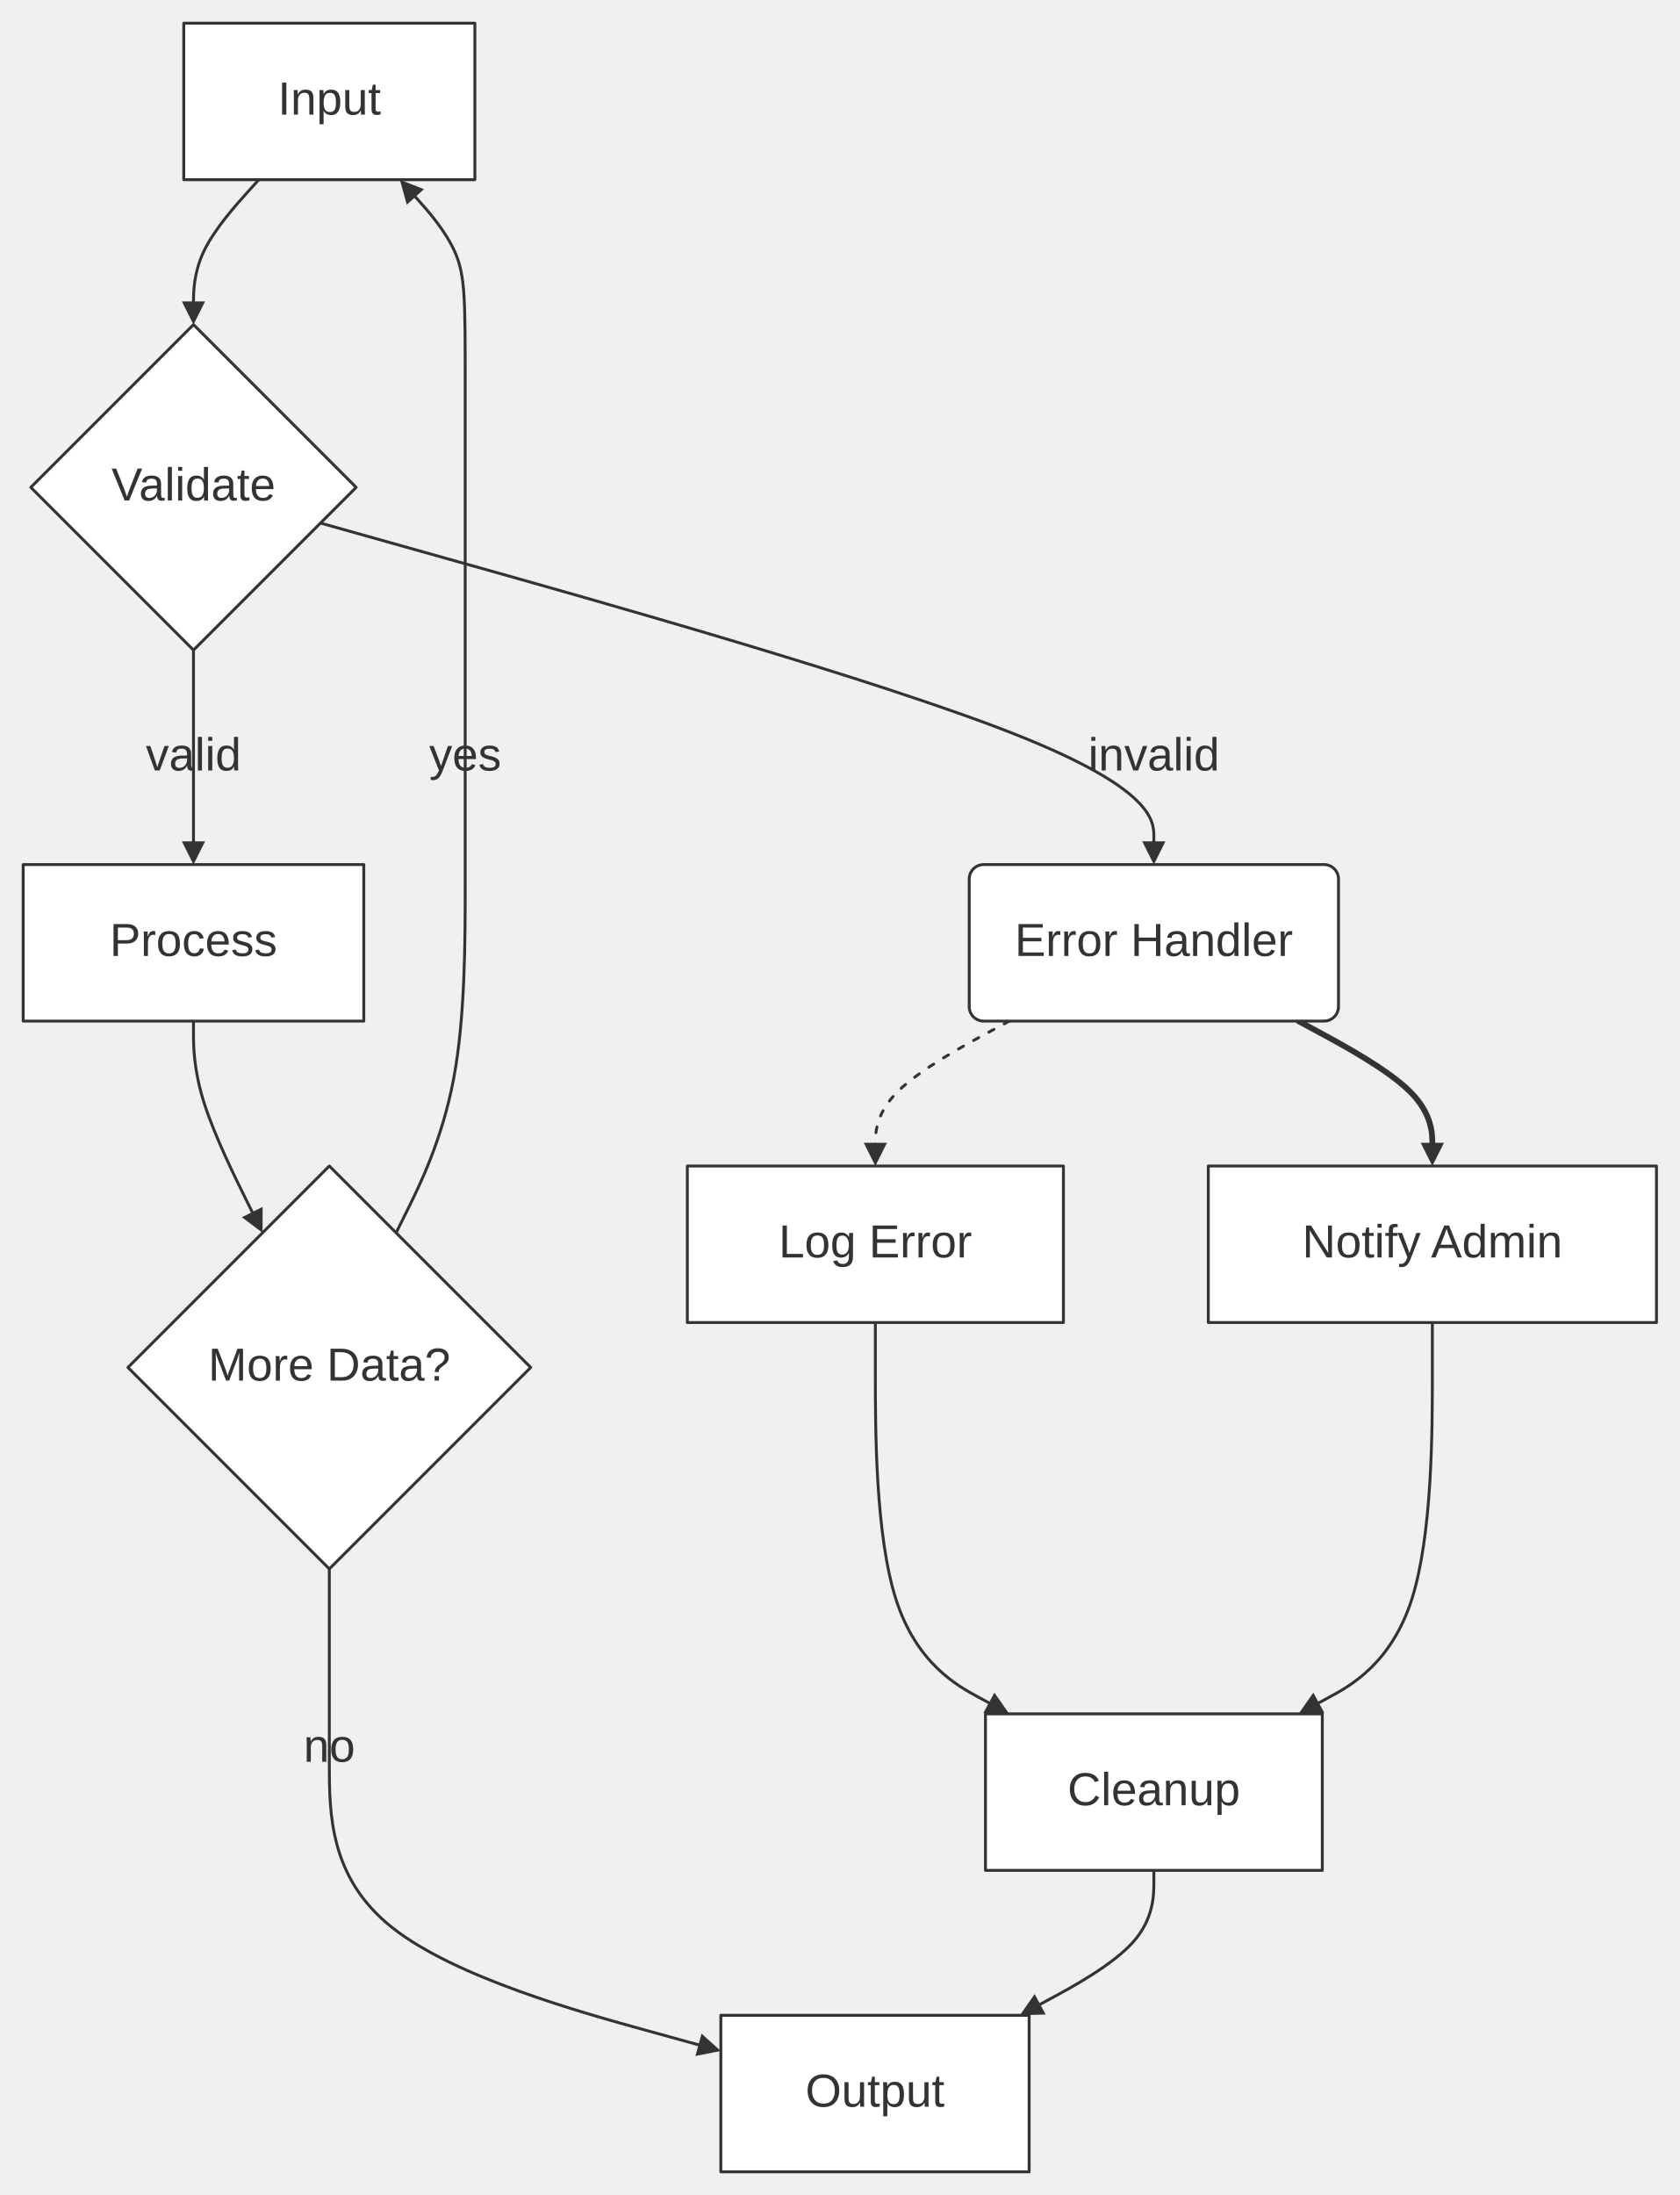
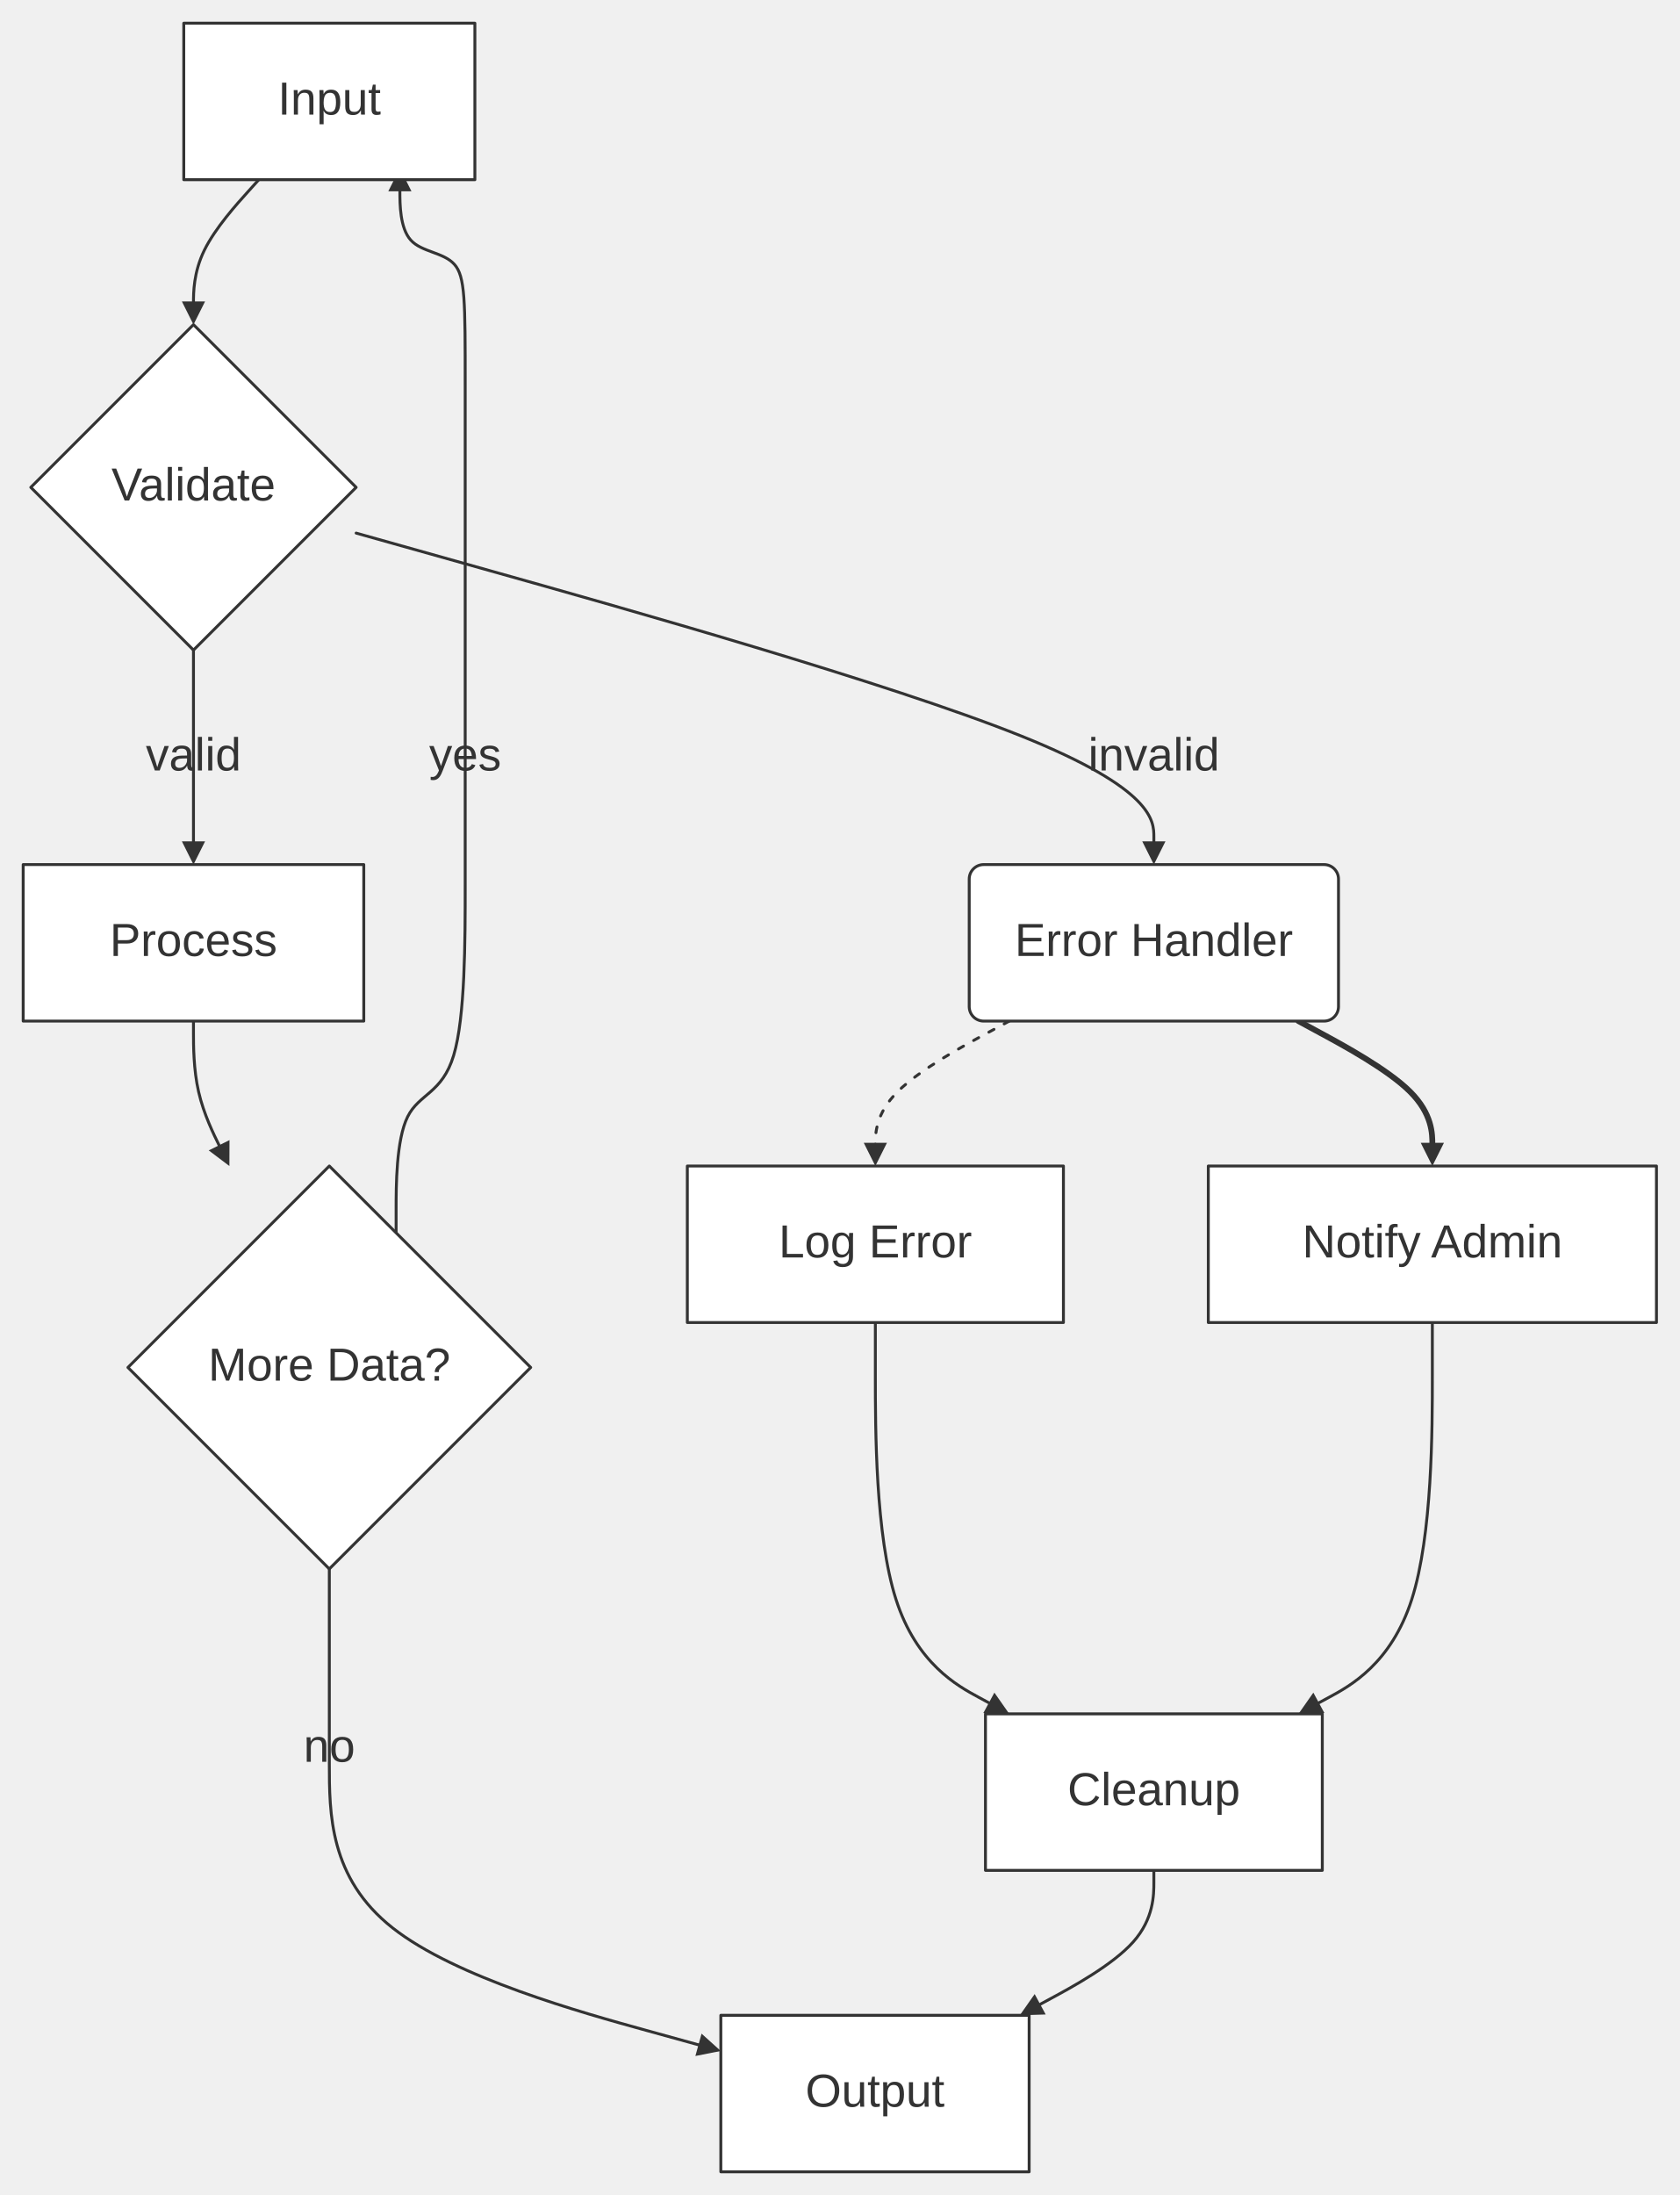
<svg xmlns="http://www.w3.org/2000/svg" width="100%" viewBox="0 0 579.64 757.28" style="max-width: 579.64px; background-color: transparent;" font-family="&quot;trebuchet ms&quot;, verdana, arial, sans-serif" font-size="16.00">
  <defs>
    <marker id="arrowhead" viewBox="0 0 10.00 10.00" refX="5.00" refY="5.00" markerWidth="8.00" markerHeight="8.00" orient="auto-start-reverse" markerUnits="userSpaceOnUse">
      <path d="M 0 0 L 10.00 5.00 L 0 10.00 z" fill="#333" />
    </marker>
    <marker id="crosshead" viewBox="0 0 11.00 11.00" refX="12.00" refY="5.20" markerWidth="11.00" markerHeight="11.00" orient="auto-start-reverse" markerUnits="userSpaceOnUse">
      <path d="M 1,1 l 9,9 M 10,1 l -9,9" stroke="#333" stroke-width="2" />
    </marker>
    <marker id="circlehead" viewBox="0 0 10.00 10.00" refX="11.00" refY="5.00" markerWidth="11.00" markerHeight="11.00" orient="auto-start-reverse" markerUnits="userSpaceOnUse">
      <circle cx="5" cy="5" r="5" stroke="#333" stroke-width="1" fill="#333" />
    </marker>
    <marker id="open-arrowhead" viewBox="0 0 10.00 10.00" refX="5.00" refY="5.00" markerWidth="8.00" markerHeight="8.00" orient="auto-start-reverse" markerUnits="userSpaceOnUse">
      <polygon points="0,0 10.00,5.00 0,10.00" fill="white" stroke="#333" stroke-width="1" />
    </marker>
    <marker id="diamondhead" viewBox="0 0 12.00 12.00" refX="6.00" refY="6.00" markerWidth="12.00" markerHeight="12.00" orient="auto-start-reverse" markerUnits="userSpaceOnUse">
      <polygon points="0,6.00 6.00,0 12.00,6.00 6.00,12.00" fill="#333" />
    </marker>
    <marker id="open-diamondhead" viewBox="0 0 12.00 12.00" refX="6.00" refY="6.00" markerWidth="12.00" markerHeight="12.00" orient="auto-start-reverse" markerUnits="userSpaceOnUse">
      <polygon points="0,6.00 6.00,0 12.00,6.00 6.00,12.00" fill="white" stroke="#333" stroke-width="1" />
    </marker>
  </defs>
  <g transform="translate(0.00,0.00)">
    <g class="edgePaths">
      <path d="M89.31,62.00 L85.55,66.17 C81.79,70.33 74.28,78.67 70.52,86.33 C66.77,94.00 66.77,101.00 66.77,104.50 L66.77,108.00" stroke="#333" stroke-width="1.00" fill="none" stroke-linecap="round" stroke-linejoin="round" marker-end="url(#arrowhead)" />
      <path d="M66.77,224.28 L66.77,230.45 C66.77,236.61 66.77,248.95 66.77,260.61 C66.77,272.28 66.77,283.28 66.77,288.78 L66.77,294.28" stroke="#333" stroke-width="1.00" fill="none" stroke-linecap="round" stroke-linejoin="round" marker-end="url(#arrowhead)" />
-       <path d="M110.59,180.45 L158.53,193.93 C206.46,207.40 302.33,234.34 350.27,253.31 C398.20,272.28 398.20,283.28 398.20,288.78 L398.20,294.28" stroke="#333" stroke-width="1.00" fill="none" stroke-linecap="round" stroke-linejoin="round" marker-end="url(#arrowhead)" />
-       <path d="M66.77,352.28 L66.77,356.45 C66.77,360.61 66.77,368.95 70.44,380.52 C74.12,392.10 81.47,406.92 85.15,414.33 L88.83,421.74" stroke="#333" stroke-width="1.00" fill="none" stroke-linecap="round" stroke-linejoin="round" marker-end="url(#arrowhead)" />
-       <path d="M136.70,425.33 L140.67,417.32 C144.64,409.31 152.59,393.29 156.56,372.12 C160.54,350.95 160.54,324.61 160.54,305.28 C160.54,285.95 160.54,273.61 160.54,242.57 C160.54,211.52 160.54,161.76 160.54,132.71 C160.54,103.67 160.54,95.33 157.23,87.50 C153.92,79.66 147.29,72.31 143.98,68.64 L140.67,64.97" stroke="#333" stroke-width="1.00" fill="none" stroke-linecap="round" stroke-linejoin="round" marker-end="url(#arrowhead)" />
+       <path d="M122.91,183.92 L168.79,196.81 C214.67,209.70 306.44,235.49 352.32,253.88 C398.20,272.28 398.20,283.28 398.20,288.78 L398.20,294.28" stroke="#333" stroke-width="1.00" fill="none" stroke-linecap="round" stroke-linejoin="round" marker-end="url(#arrowhead)" />
+       <path d="M66.77,352.28 L66.77,356.45 C66.77,360.61 66.77,368.95 68.54,376.68 C70.31,384.42 73.85,391.56 75.62,395.13 L77.39,398.70" stroke="#333" stroke-width="1.00" fill="none" stroke-linecap="round" stroke-linejoin="round" marker-end="url(#arrowhead)" />
+       <path d="M136.70,425.33 L136.70,417.32 C136.70,409.31 136.70,393.29 140.67,385.29 C144.64,377.28 152.59,377.28 156.56,364.11 C160.54,350.95 160.54,324.61 160.54,305.28 C160.54,285.95 160.54,273.61 160.54,242.57 C160.54,211.52 160.54,161.76 160.54,132.71 C160.54,103.67 160.54,95.33 156.78,91.17 C153.02,87.00 145.51,87.00 141.75,82.83 C138.00,78.67 138.00,70.33 138.00,66.17 L138.00,62.00" stroke="#333" stroke-width="1.00" fill="none" stroke-linecap="round" stroke-linejoin="round" marker-end="url(#arrowhead)" />
      <path d="M113.65,541.28 L113.65,545.45 C113.65,549.62 113.65,557.95 113.65,568.28 C113.65,578.62 113.65,590.95 113.65,608.28 C113.65,625.62 113.65,647.95 135.53,665.16 C157.40,682.36 201.15,694.45 223.03,700.49 L244.90,706.53" stroke="#333" stroke-width="1.00" fill="none" stroke-linecap="round" stroke-linejoin="round" marker-end="url(#arrowhead)" />
      <path d="M348.30,352.28 L340.60,356.45 C332.90,360.61 317.50,368.95 309.79,376.61 C302.09,384.28 302.09,391.28 302.09,394.78 L302.09,398.28" stroke="#333" stroke-width="1.00" fill="none" stroke-linecap="round" stroke-linejoin="round" stroke-dasharray="2.00,4.00" marker-end="url(#arrowhead)" />
      <path d="M448.11,352.28 L455.81,356.45 C463.51,360.61 478.91,368.95 486.61,376.61 C494.31,384.28 494.31,391.28 494.31,394.78 L494.31,398.28" stroke="#333" stroke-width="2.00" fill="none" stroke-linecap="round" stroke-linejoin="round" marker-end="url(#arrowhead)" />
      <path d="M302.09,456.28 L302.09,474.61 C302.09,492.95 302.09,529.61 309.21,551.80 C316.32,573.98 330.55,581.68 337.67,585.53 L344.78,589.38" stroke="#333" stroke-width="1.00" fill="none" stroke-linecap="round" stroke-linejoin="round" marker-end="url(#arrowhead)" />
      <path d="M494.31,456.28 L494.31,474.61 C494.31,492.95 494.31,529.61 487.20,551.80 C480.08,573.98 465.86,581.68 458.74,585.53 L451.63,589.38" stroke="#333" stroke-width="1.00" fill="none" stroke-linecap="round" stroke-linejoin="round" marker-end="url(#arrowhead)" />
      <path d="M398.20,645.28 L398.20,649.45 C398.20,653.62 398.20,661.95 391.08,669.97 C383.95,677.98 369.70,685.68 362.58,689.53 L355.45,693.38" stroke="#333" stroke-width="1.00" fill="none" stroke-linecap="round" stroke-linejoin="round" marker-end="url(#arrowhead)" />
    </g>
    <g class="edgeLabels">
      <text x="66.77" y="261.28" text-anchor="middle" dominant-baseline="middle" fill="#333">valid</text>
      <text x="398.20" y="261.28" text-anchor="middle" dominant-baseline="middle" fill="#333">invalid</text>
      <text x="160.54" y="261.28" text-anchor="middle" dominant-baseline="middle" fill="#333">yes</text>
      <text x="113.65" y="603.28" text-anchor="middle" dominant-baseline="middle" fill="#333">no</text>
    </g>
    <g class="nodes">
      <rect x="63.42" y="8.00" width="100.46" height="54.00" fill="white" stroke="#333" stroke-width="1.00" stroke-linejoin="round" />
      <text x="113.65" y="35.00" text-anchor="middle" dominant-baseline="middle" fill="#333">Input</text>
      <polygon points="66.77,112.00 122.91,168.14 66.77,224.28 10.63,168.14" fill="white" stroke="#333" stroke-width="1.00" stroke-linejoin="round" />
      <text x="66.77" y="168.14" text-anchor="middle" dominant-baseline="middle" fill="#333">Validate</text>
      <rect x="8.00" y="298.28" width="117.54" height="54.00" fill="white" stroke="#333" stroke-width="1.00" stroke-linejoin="round" />
      <text x="66.77" y="325.28" text-anchor="middle" dominant-baseline="middle" fill="#333">Process</text>
      <rect x="334.48" y="298.28" width="127.44" height="54.00" rx="5.00" ry="5.00" fill="white" stroke="#333" stroke-width="1.00" stroke-linejoin="round" />
      <text x="398.20" y="325.28" text-anchor="middle" dominant-baseline="middle" fill="#333">Error Handler</text>
      <polygon points="113.65,402.28 183.15,471.78 113.65,541.28 44.15,471.78" fill="white" stroke="#333" stroke-width="1.00" stroke-linejoin="round" />
      <text x="113.65" y="471.78" text-anchor="middle" dominant-baseline="middle" fill="#333">More Data?</text>
      <rect x="248.76" y="695.28" width="106.40" height="54.00" fill="white" stroke="#333" stroke-width="1.00" stroke-linejoin="round" />
      <text x="301.96" y="722.28" text-anchor="middle" dominant-baseline="middle" fill="#333">Output</text>
      <rect x="237.20" y="402.28" width="129.79" height="54.00" fill="white" stroke="#333" stroke-width="1.00" stroke-linejoin="round" />
      <text x="302.09" y="429.28" text-anchor="middle" dominant-baseline="middle" fill="#333">Log Error</text>
      <rect x="416.99" y="402.28" width="154.66" height="54.00" fill="white" stroke="#333" stroke-width="1.00" stroke-linejoin="round" />
      <text x="494.31" y="429.28" text-anchor="middle" dominant-baseline="middle" fill="#333">Notify Admin</text>
      <rect x="340.09" y="591.28" width="116.24" height="54.00" fill="white" stroke="#333" stroke-width="1.00" stroke-linejoin="round" />
      <text x="398.20" y="618.28" text-anchor="middle" dominant-baseline="middle" fill="#333">Cleanup</text>
    </g>
  </g>
</svg>
